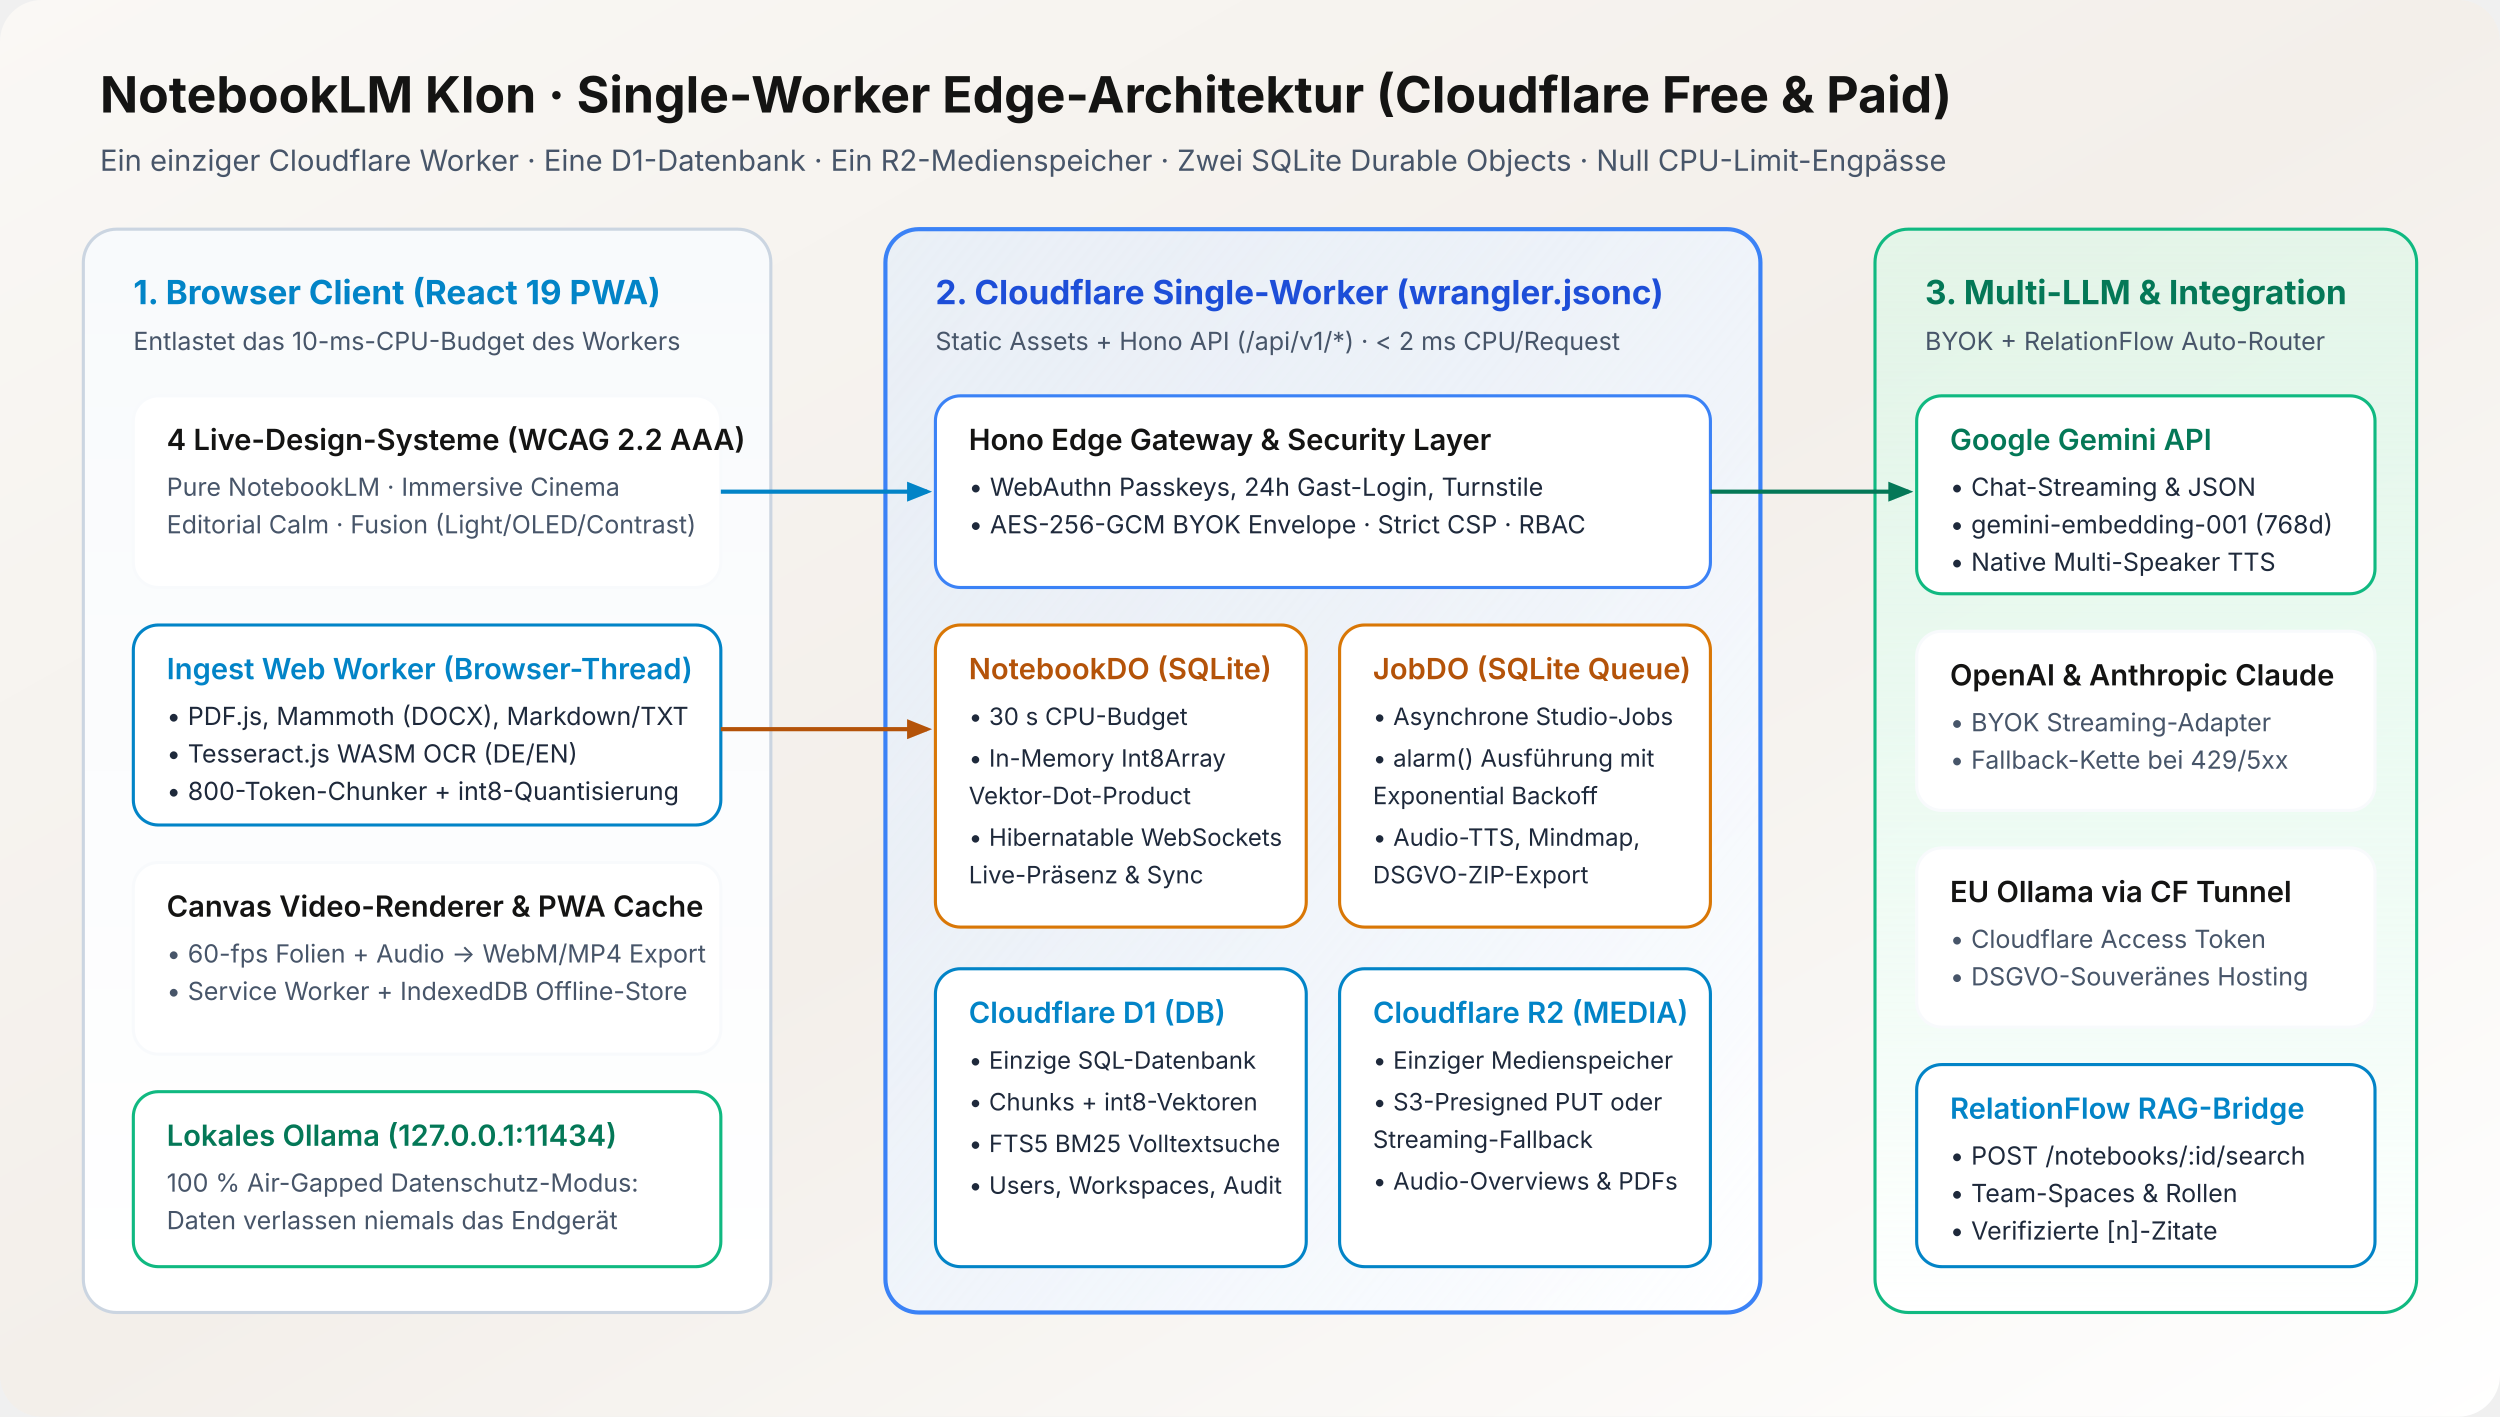
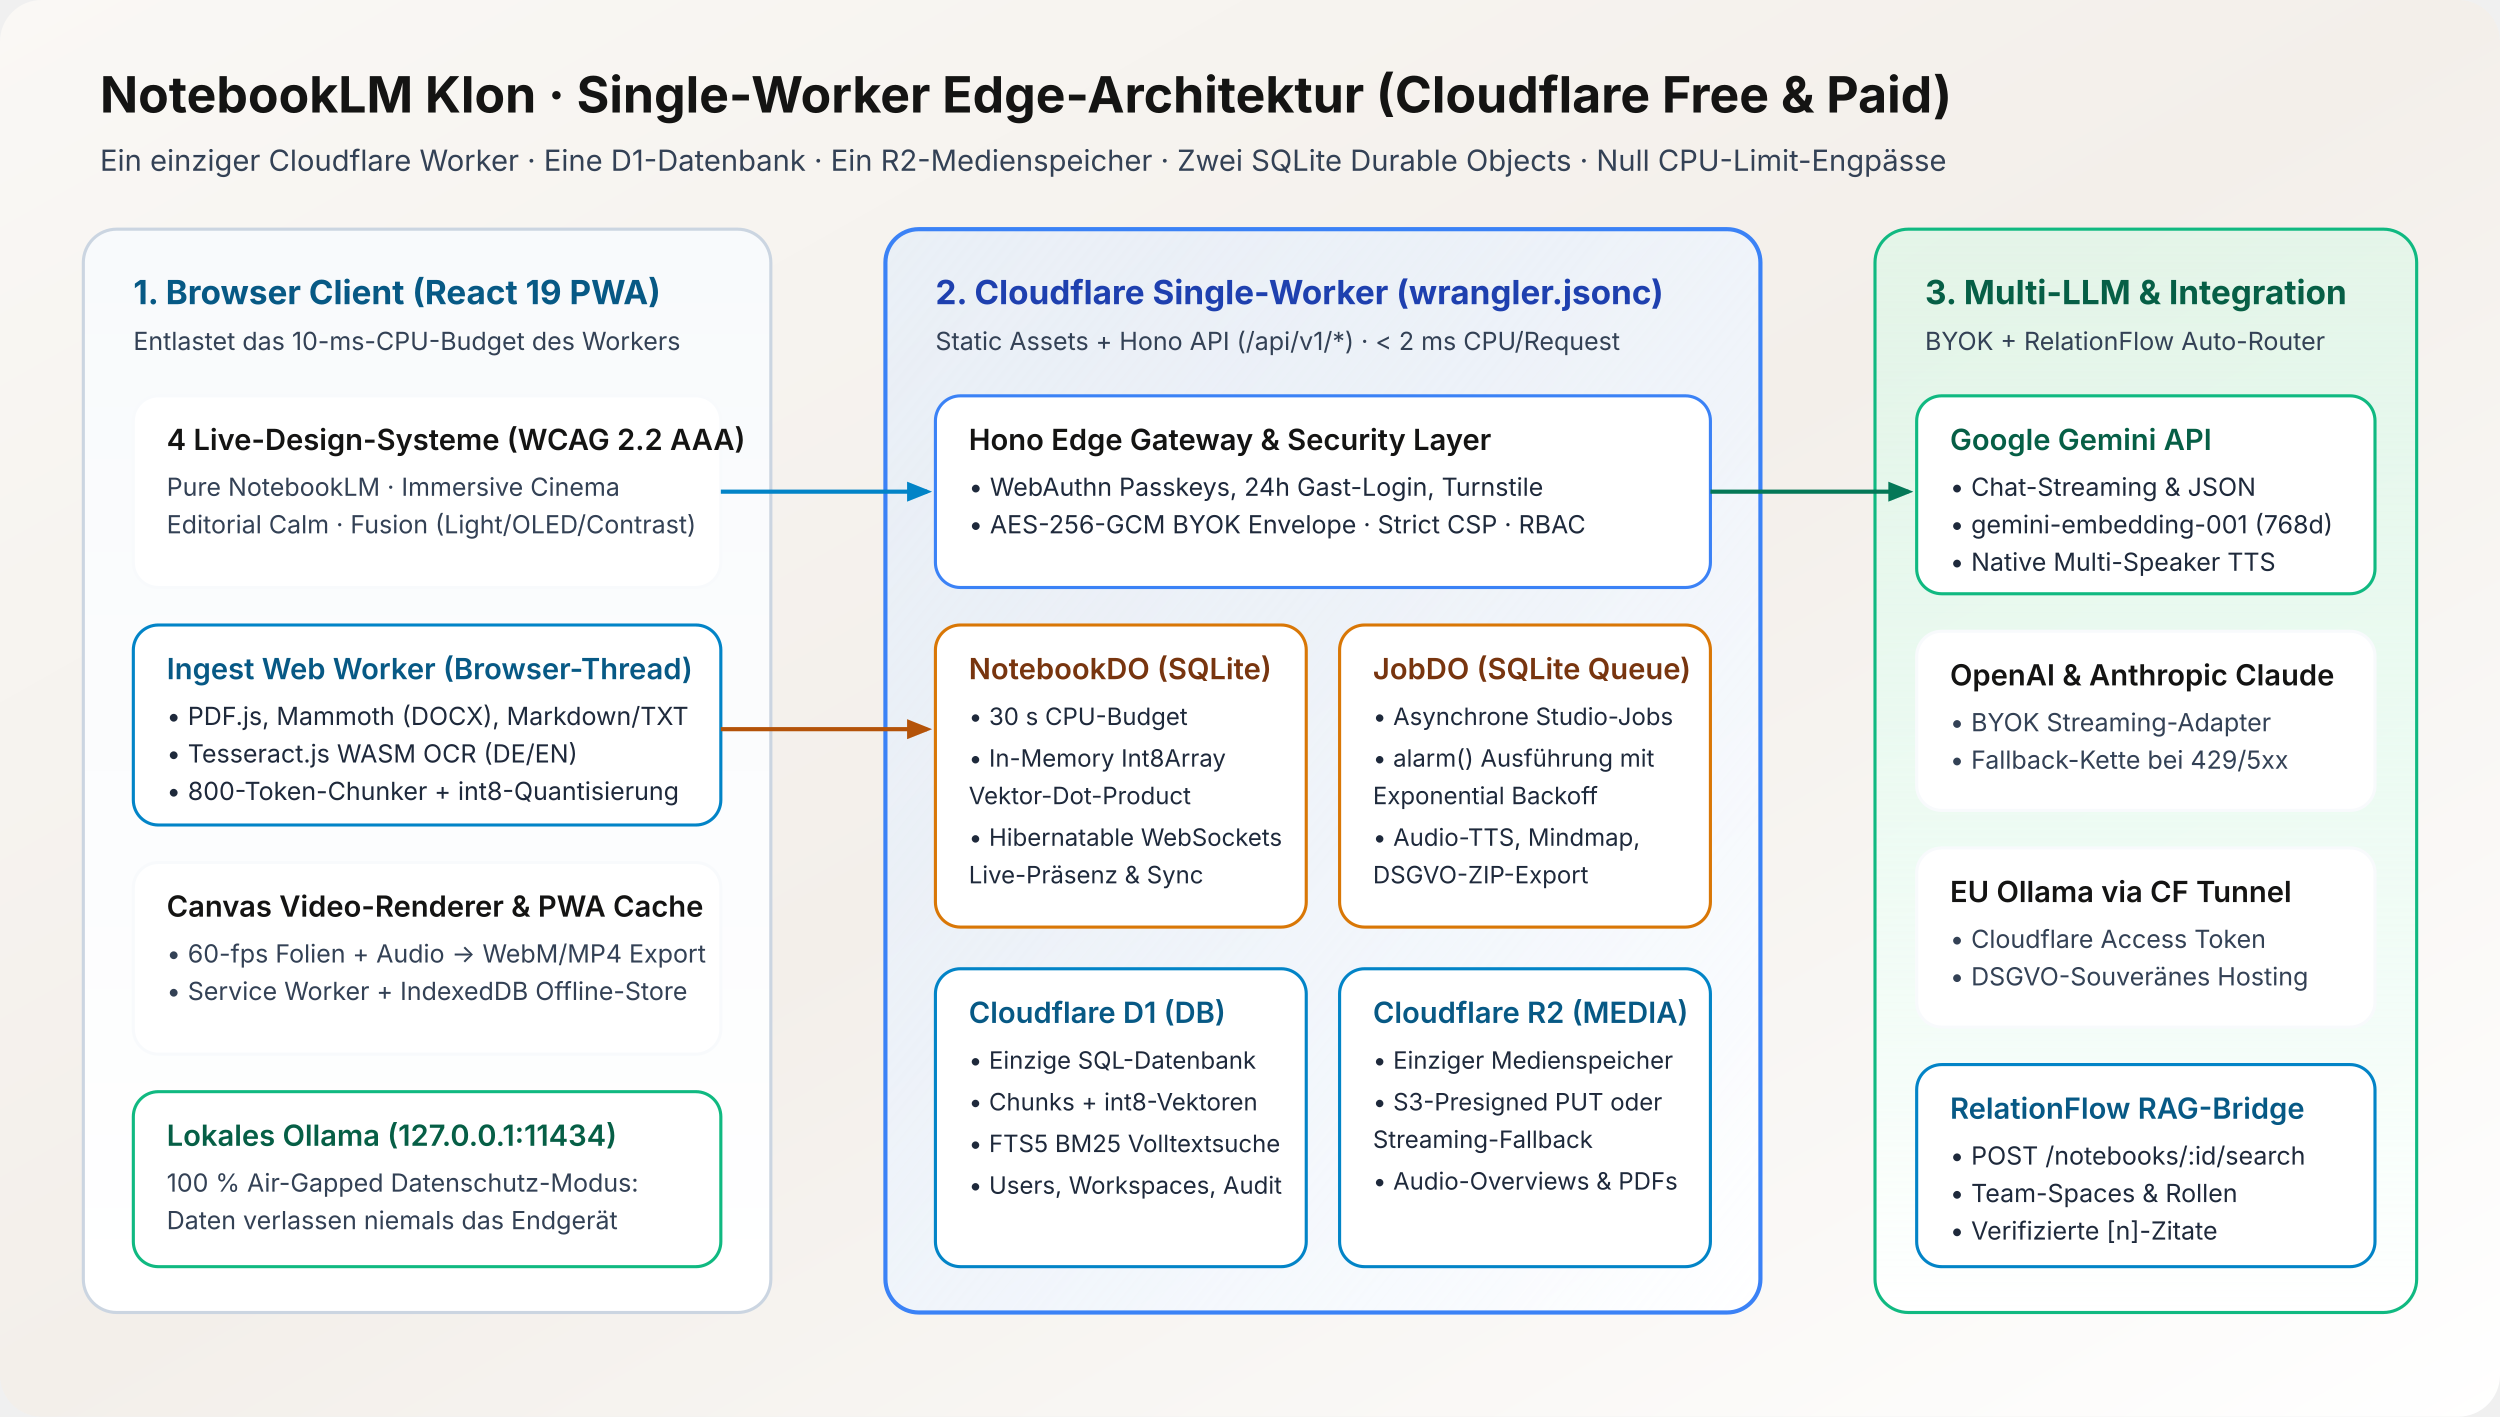
<svg xmlns="http://www.w3.org/2000/svg" viewBox="0 0 1200 680" width="1200" height="680" role="img" aria-labelledby="arch-title arch-desc">
  <style>
    :root {
      color-scheme: light dark;
      --bg-primary: #FAF8F5;
      --bg-card: #FFFFFF;
      --text-primary: #141413;
      --text-secondary: #3D3935;
      --border-subtle: #334155;
    }
    @media (prefers-color-scheme: dark) {
      :root {
        --bg-primary: #FAF8F5;
        --bg-card: #F8FAFC;
        --text-primary: #141413;
        --text-secondary: #475569;
        --border-subtle: #CBD5E1;
      }
    }
  </style>
  <defs>
    <linearGradient id="bgGrad" x1="0%" y1="0%" x2="100%" y2="100%">
      <stop offset="0%" stop-color="#FAF8F5" />
      <stop offset="50%" stop-color="#F3EFEA" />
      <stop offset="100%" stop-color="#FFFFFF" />
    </linearGradient>
    <linearGradient id="cardBrowser" x1="0%" y1="0%" x2="0%" y2="100%">
      <stop offset="0%" stop-color="#F8FAFC" />
      <stop offset="100%" stop-color="#FFFFFF" />
    </linearGradient>
    <linearGradient id="cardWorker" x1="0%" y1="0%" x2="100%" y2="100%">
      <stop offset="0%" stop-color="#DBEAFE" stop-opacity="0.45" />
      <stop offset="100%" stop-color="#FFFFFF" />
    </linearGradient>
    <linearGradient id="cardProvider" x1="0%" y1="0%" x2="0%" y2="100%">
      <stop offset="0%" stop-color="#D1FAE5" stop-opacity="0.45" />
      <stop offset="100%" stop-color="#FFFFFF" />
    </linearGradient>
    <marker id="arrowBlue" viewBox="0 0 10 10" refX="8" refY="5" markerWidth="6" markerHeight="6" orient="auto-start-reverse">
      <path d="M 0 1 L 10 5 L 0 9 z" fill="#0284C7" />
    </marker>
    <marker id="arrowEmerald" viewBox="0 0 10 10" refX="8" refY="5" markerWidth="6" markerHeight="6" orient="auto-start-reverse">
      <path d="M 0 1 L 10 5 L 0 9 z" fill="#047857" />
    </marker>
    <marker id="arrowAmber" viewBox="0 0 10 10" refX="8" refY="5" markerWidth="6" markerHeight="6" orient="auto-start-reverse">
      <path d="M 0 1 L 10 5 L 0 9 z" fill="#B45309" />
    </marker>
  </defs>
  <rect width="1200" height="680" rx="20" fill="url(#bgGrad)" />
-   <text x="48" y="54" fill="#141413" font-family="system-ui, -apple-system, sans-serif" font-size="24" font-weight="700">NotebookLM Klon · Single-Worker Edge-Architektur (Cloudflare Free &amp; Paid)</text>
-   <text x="48" y="82" fill="#475569" font-family="system-ui, -apple-system, sans-serif" font-size="14">Ein einziger Cloudflare Worker · Eine D1-Datenbank · Ein R2-Medienspeicher · Zwei SQLite Durable Objects · Null CPU-Limit-Engpässe</text>
+   <text x="48" y="54" fill="#141413" font-family="Inter, 'Segoe UI', system-ui, -apple-system, Roboto, Helvetica, Arial, sans-serif" font-size="24" font-weight="700">NotebookLM Klon · Single-Worker Edge-Architektur (Cloudflare Free &amp; Paid)</text>
+   <text x="48" y="82" fill="#334155" font-family="Inter, 'Segoe UI', system-ui, -apple-system, Roboto, Helvetica, Arial, sans-serif" font-size="14">Ein einziger Cloudflare Worker · Eine D1-Datenbank · Ein R2-Medienspeicher · Zwei SQLite Durable Objects · Null CPU-Limit-Engpässe</text>
  <rect x="40" y="110" width="330" height="520" rx="16" fill="url(#cardBrowser)" stroke="#CBD5E1" stroke-width="1.5" />
-   <text x="64" y="146" fill="#0284C7" font-family="system-ui, -apple-system, sans-serif" font-size="16" font-weight="700">1. Browser Client (React 19 PWA)</text>
-   <text x="64" y="168" fill="#475569" font-family="system-ui, -apple-system, sans-serif" font-size="12">Entlastet das 10-ms-CPU-Budget des Workers</text>
+   <text x="64" y="146" fill="#075985" font-family="Inter, 'Segoe UI', system-ui, -apple-system, Roboto, Helvetica, Arial, sans-serif" font-size="16" font-weight="700">1. Browser Client (React 19 PWA)</text>
+   <text x="64" y="168" fill="#334155" font-family="Inter, 'Segoe UI', system-ui, -apple-system, Roboto, Helvetica, Arial, sans-serif" font-size="12">Entlastet das 10-ms-CPU-Budget des Workers</text>
  <rect x="64" y="190" width="282" height="92" rx="12" fill="#FFFFFF" stroke="#F8FAFC" stroke-width="1.5" />
-   <text x="80" y="216" fill="#141413" font-family="system-ui, -apple-system, sans-serif" font-size="14" font-weight="600">4 Live-Design-Systeme (WCAG 2.2 AAA)</text>
-   <text x="80" y="238" fill="#475569" font-family="system-ui, -apple-system, sans-serif" font-size="12">Pure NotebookLM · Immersive Cinema</text>
-   <text x="80" y="256" fill="#475569" font-family="system-ui, -apple-system, sans-serif" font-size="12">Editorial Calm · Fusion (Light/OLED/Contrast)</text>
+   <text x="80" y="216" fill="#141413" font-family="Inter, 'Segoe UI', system-ui, -apple-system, Roboto, Helvetica, Arial, sans-serif" font-size="14" font-weight="600">4 Live-Design-Systeme (WCAG 2.2 AAA)</text>
+   <text x="80" y="238" fill="#334155" font-family="Inter, 'Segoe UI', system-ui, -apple-system, Roboto, Helvetica, Arial, sans-serif" font-size="12">Pure NotebookLM · Immersive Cinema</text>
+   <text x="80" y="256" fill="#334155" font-family="Inter, 'Segoe UI', system-ui, -apple-system, Roboto, Helvetica, Arial, sans-serif" font-size="12">Editorial Calm · Fusion (Light/OLED/Contrast)</text>
  <rect x="64" y="300" width="282" height="96" rx="12" fill="#FFFFFF" stroke="#0284C7" stroke-width="1.5" />
-   <text x="80" y="326" fill="#0284C7" font-family="system-ui, -apple-system, sans-serif" font-size="14" font-weight="600">Ingest Web Worker (Browser-Thread)</text>
-   <text x="80" y="348" fill="#1E293B" font-family="system-ui, -apple-system, sans-serif" font-size="12">• PDF.js, Mammoth (DOCX), Markdown/TXT</text>
-   <text x="80" y="366" fill="#1E293B" font-family="system-ui, -apple-system, sans-serif" font-size="12">• Tesseract.js WASM OCR (DE/EN)</text>
-   <text x="80" y="384" fill="#1E293B" font-family="system-ui, -apple-system, sans-serif" font-size="12">• 800-Token-Chunker + int8-Quantisierung</text>
+   <text x="80" y="326" fill="#075985" font-family="Inter, 'Segoe UI', system-ui, -apple-system, Roboto, Helvetica, Arial, sans-serif" font-size="14" font-weight="600">Ingest Web Worker (Browser-Thread)</text>
+   <text x="80" y="348" fill="#1E293B" font-family="Inter, 'Segoe UI', system-ui, -apple-system, Roboto, Helvetica, Arial, sans-serif" font-size="12">• PDF.js, Mammoth (DOCX), Markdown/TXT</text>
+   <text x="80" y="366" fill="#1E293B" font-family="Inter, 'Segoe UI', system-ui, -apple-system, Roboto, Helvetica, Arial, sans-serif" font-size="12">• Tesseract.js WASM OCR (DE/EN)</text>
+   <text x="80" y="384" fill="#1E293B" font-family="Inter, 'Segoe UI', system-ui, -apple-system, Roboto, Helvetica, Arial, sans-serif" font-size="12">• 800-Token-Chunker + int8-Quantisierung</text>
  <rect x="64" y="414" width="282" height="92" rx="12" fill="#FFFFFF" stroke="#F8FAFC" stroke-width="1.5" />
-   <text x="80" y="440" fill="#141413" font-family="system-ui, -apple-system, sans-serif" font-size="14" font-weight="600">Canvas Video-Renderer &amp; PWA Cache</text>
-   <text x="80" y="462" fill="#475569" font-family="system-ui, -apple-system, sans-serif" font-size="12">• 60-fps Folien + Audio → WebM/MP4 Export</text>
-   <text x="80" y="480" fill="#475569" font-family="system-ui, -apple-system, sans-serif" font-size="12">• Service Worker + IndexedDB Offline-Store</text>
+   <text x="80" y="440" fill="#141413" font-family="Inter, 'Segoe UI', system-ui, -apple-system, Roboto, Helvetica, Arial, sans-serif" font-size="14" font-weight="600">Canvas Video-Renderer &amp; PWA Cache</text>
+   <text x="80" y="462" fill="#334155" font-family="Inter, 'Segoe UI', system-ui, -apple-system, Roboto, Helvetica, Arial, sans-serif" font-size="12">• 60-fps Folien + Audio → WebM/MP4 Export</text>
+   <text x="80" y="480" fill="#334155" font-family="Inter, 'Segoe UI', system-ui, -apple-system, Roboto, Helvetica, Arial, sans-serif" font-size="12">• Service Worker + IndexedDB Offline-Store</text>
  <rect x="64" y="524" width="282" height="84" rx="12" fill="#FFFFFF" stroke="#10B981" stroke-width="1.5" />
-   <text x="80" y="550" fill="#047857" font-family="system-ui, -apple-system, sans-serif" font-size="14" font-weight="600">Lokales Ollama (127.0.0.1:11434)</text>
-   <text x="80" y="572" fill="#475569" font-family="system-ui, -apple-system, sans-serif" font-size="12">100 % Air-Gapped Datenschutz-Modus:</text>
-   <text x="80" y="590" fill="#475569" font-family="system-ui, -apple-system, sans-serif" font-size="12">Daten verlassen niemals das Endgerät</text>
+   <text x="80" y="550" fill="#065F46" font-family="Inter, 'Segoe UI', system-ui, -apple-system, Roboto, Helvetica, Arial, sans-serif" font-size="14" font-weight="600">Lokales Ollama (127.0.0.1:11434)</text>
+   <text x="80" y="572" fill="#334155" font-family="Inter, 'Segoe UI', system-ui, -apple-system, Roboto, Helvetica, Arial, sans-serif" font-size="12">100 % Air-Gapped Datenschutz-Modus:</text>
+   <text x="80" y="590" fill="#334155" font-family="Inter, 'Segoe UI', system-ui, -apple-system, Roboto, Helvetica, Arial, sans-serif" font-size="12">Daten verlassen niemals das Endgerät</text>
  <rect x="425" y="110" width="420" height="520" rx="16" fill="url(#cardWorker)" stroke="#3B82F6" stroke-width="2" />
-   <text x="449" y="146" fill="#1D4ED8" font-family="system-ui, -apple-system, sans-serif" font-size="16" font-weight="700">2. Cloudflare Single-Worker (wrangler.jsonc)</text>
-   <text x="449" y="168" fill="#475569" font-family="system-ui, -apple-system, sans-serif" font-size="12">Static Assets + Hono API (/api/v1/*) · &lt; 2 ms CPU/Request</text>
+   <text x="449" y="146" fill="#1E40AF" font-family="Inter, 'Segoe UI', system-ui, -apple-system, Roboto, Helvetica, Arial, sans-serif" font-size="16" font-weight="700">2. Cloudflare Single-Worker (wrangler.jsonc)</text>
+   <text x="449" y="168" fill="#334155" font-family="Inter, 'Segoe UI', system-ui, -apple-system, Roboto, Helvetica, Arial, sans-serif" font-size="12">Static Assets + Hono API (/api/v1/*) · &lt; 2 ms CPU/Request</text>
  <rect x="449" y="190" width="372" height="92" rx="12" fill="#FFFFFF" stroke="#3B82F6" stroke-width="1.5" />
-   <text x="465" y="216" fill="#141413" font-family="system-ui, -apple-system, sans-serif" font-size="14" font-weight="600">Hono Edge Gateway &amp; Security Layer</text>
-   <text x="465" y="238" fill="#1E293B" font-family="system-ui, -apple-system, sans-serif" font-size="12">• WebAuthn Passkeys, 24h Gast-Login, Turnstile</text>
-   <text x="465" y="256" fill="#1E293B" font-family="system-ui, -apple-system, sans-serif" font-size="12">• AES-256-GCM BYOK Envelope · Strict CSP · RBAC</text>
+   <text x="465" y="216" fill="#141413" font-family="Inter, 'Segoe UI', system-ui, -apple-system, Roboto, Helvetica, Arial, sans-serif" font-size="14" font-weight="600">Hono Edge Gateway &amp; Security Layer</text>
+   <text x="465" y="238" fill="#1E293B" font-family="Inter, 'Segoe UI', system-ui, -apple-system, Roboto, Helvetica, Arial, sans-serif" font-size="12">• WebAuthn Passkeys, 24h Gast-Login, Turnstile</text>
+   <text x="465" y="256" fill="#1E293B" font-family="Inter, 'Segoe UI', system-ui, -apple-system, Roboto, Helvetica, Arial, sans-serif" font-size="12">• AES-256-GCM BYOK Envelope · Strict CSP · RBAC</text>
  <rect x="449" y="300" width="178" height="145" rx="12" fill="#FFFFFF" stroke="#D97706" stroke-width="1.5" />
-   <text x="465" y="326" fill="#B45309" font-family="system-ui, -apple-system, sans-serif" font-size="14" font-weight="600">NotebookDO (SQLite)</text>
-   <text x="465" y="348" fill="#1E293B" font-family="system-ui, -apple-system, sans-serif" font-size="11.5">• 30 s CPU-Budget</text>
-   <text x="465" y="368" fill="#1E293B" font-family="system-ui, -apple-system, sans-serif" font-size="11.5">• In-Memory Int8Array</text>
-   <text x="465" y="386" fill="#1E293B" font-family="system-ui, -apple-system, sans-serif" font-size="11.5">  Vektor-Dot-Product</text>
-   <text x="465" y="406" fill="#1E293B" font-family="system-ui, -apple-system, sans-serif" font-size="11.5">• Hibernatable WebSockets</text>
-   <text x="465" y="424" fill="#1E293B" font-family="system-ui, -apple-system, sans-serif" font-size="11.5">  Live-Präsenz &amp; Sync</text>
+   <text x="465" y="326" fill="#78350F" font-family="Inter, 'Segoe UI', system-ui, -apple-system, Roboto, Helvetica, Arial, sans-serif" font-size="14" font-weight="600">NotebookDO (SQLite)</text>
+   <text x="465" y="348" fill="#1E293B" font-family="Inter, 'Segoe UI', system-ui, -apple-system, Roboto, Helvetica, Arial, sans-serif" font-size="11.5">• 30 s CPU-Budget</text>
+   <text x="465" y="368" fill="#1E293B" font-family="Inter, 'Segoe UI', system-ui, -apple-system, Roboto, Helvetica, Arial, sans-serif" font-size="11.5">• In-Memory Int8Array</text>
+   <text x="465" y="386" fill="#1E293B" font-family="Inter, 'Segoe UI', system-ui, -apple-system, Roboto, Helvetica, Arial, sans-serif" font-size="11.5">  Vektor-Dot-Product</text>
+   <text x="465" y="406" fill="#1E293B" font-family="Inter, 'Segoe UI', system-ui, -apple-system, Roboto, Helvetica, Arial, sans-serif" font-size="11.5">• Hibernatable WebSockets</text>
+   <text x="465" y="424" fill="#1E293B" font-family="Inter, 'Segoe UI', system-ui, -apple-system, Roboto, Helvetica, Arial, sans-serif" font-size="11.5">  Live-Präsenz &amp; Sync</text>
  <rect x="643" y="300" width="178" height="145" rx="12" fill="#FFFFFF" stroke="#D97706" stroke-width="1.5" />
-   <text x="659" y="326" fill="#B45309" font-family="system-ui, -apple-system, sans-serif" font-size="14" font-weight="600">JobDO (SQLite Queue)</text>
-   <text x="659" y="348" fill="#1E293B" font-family="system-ui, -apple-system, sans-serif" font-size="11.5">• Asynchrone Studio-Jobs</text>
-   <text x="659" y="368" fill="#1E293B" font-family="system-ui, -apple-system, sans-serif" font-size="11.5">• alarm() Ausführung mit</text>
-   <text x="659" y="386" fill="#1E293B" font-family="system-ui, -apple-system, sans-serif" font-size="11.5">  Exponential Backoff</text>
-   <text x="659" y="406" fill="#1E293B" font-family="system-ui, -apple-system, sans-serif" font-size="11.5">• Audio-TTS, Mindmap,</text>
-   <text x="659" y="424" fill="#1E293B" font-family="system-ui, -apple-system, sans-serif" font-size="11.5">  DSGVO-ZIP-Export</text>
+   <text x="659" y="326" fill="#78350F" font-family="Inter, 'Segoe UI', system-ui, -apple-system, Roboto, Helvetica, Arial, sans-serif" font-size="14" font-weight="600">JobDO (SQLite Queue)</text>
+   <text x="659" y="348" fill="#1E293B" font-family="Inter, 'Segoe UI', system-ui, -apple-system, Roboto, Helvetica, Arial, sans-serif" font-size="11.5">• Asynchrone Studio-Jobs</text>
+   <text x="659" y="368" fill="#1E293B" font-family="Inter, 'Segoe UI', system-ui, -apple-system, Roboto, Helvetica, Arial, sans-serif" font-size="11.5">• alarm() Ausführung mit</text>
+   <text x="659" y="386" fill="#1E293B" font-family="Inter, 'Segoe UI', system-ui, -apple-system, Roboto, Helvetica, Arial, sans-serif" font-size="11.5">  Exponential Backoff</text>
+   <text x="659" y="406" fill="#1E293B" font-family="Inter, 'Segoe UI', system-ui, -apple-system, Roboto, Helvetica, Arial, sans-serif" font-size="11.5">• Audio-TTS, Mindmap,</text>
+   <text x="659" y="424" fill="#1E293B" font-family="Inter, 'Segoe UI', system-ui, -apple-system, Roboto, Helvetica, Arial, sans-serif" font-size="11.5">  DSGVO-ZIP-Export</text>
  <rect x="449" y="465" width="178" height="143" rx="12" fill="#FFFFFF" stroke="#0284C7" stroke-width="1.5" />
-   <text x="465" y="491" fill="#0284C7" font-family="system-ui, -apple-system, sans-serif" font-size="14" font-weight="600">Cloudflare D1 (DB)</text>
-   <text x="465" y="513" fill="#1E293B" font-family="system-ui, -apple-system, sans-serif" font-size="11.5">• Einzige SQL-Datenbank</text>
-   <text x="465" y="533" fill="#1E293B" font-family="system-ui, -apple-system, sans-serif" font-size="11.5">• Chunks + int8-Vektoren</text>
-   <text x="465" y="553" fill="#1E293B" font-family="system-ui, -apple-system, sans-serif" font-size="11.5">• FTS5 BM25 Volltextsuche</text>
-   <text x="465" y="573" fill="#1E293B" font-family="system-ui, -apple-system, sans-serif" font-size="11.5">• Users, Workspaces, Audit</text>
+   <text x="465" y="491" fill="#075985" font-family="Inter, 'Segoe UI', system-ui, -apple-system, Roboto, Helvetica, Arial, sans-serif" font-size="14" font-weight="600">Cloudflare D1 (DB)</text>
+   <text x="465" y="513" fill="#1E293B" font-family="Inter, 'Segoe UI', system-ui, -apple-system, Roboto, Helvetica, Arial, sans-serif" font-size="11.5">• Einzige SQL-Datenbank</text>
+   <text x="465" y="533" fill="#1E293B" font-family="Inter, 'Segoe UI', system-ui, -apple-system, Roboto, Helvetica, Arial, sans-serif" font-size="11.5">• Chunks + int8-Vektoren</text>
+   <text x="465" y="553" fill="#1E293B" font-family="Inter, 'Segoe UI', system-ui, -apple-system, Roboto, Helvetica, Arial, sans-serif" font-size="11.5">• FTS5 BM25 Volltextsuche</text>
+   <text x="465" y="573" fill="#1E293B" font-family="Inter, 'Segoe UI', system-ui, -apple-system, Roboto, Helvetica, Arial, sans-serif" font-size="11.5">• Users, Workspaces, Audit</text>
  <rect x="643" y="465" width="178" height="143" rx="12" fill="#FFFFFF" stroke="#0284C7" stroke-width="1.5" />
-   <text x="659" y="491" fill="#0284C7" font-family="system-ui, -apple-system, sans-serif" font-size="14" font-weight="600">Cloudflare R2 (MEDIA)</text>
-   <text x="659" y="513" fill="#1E293B" font-family="system-ui, -apple-system, sans-serif" font-size="11.5">• Einziger Medienspeicher</text>
-   <text x="659" y="533" fill="#1E293B" font-family="system-ui, -apple-system, sans-serif" font-size="11.5">• S3-Presigned PUT oder</text>
-   <text x="659" y="551" fill="#1E293B" font-family="system-ui, -apple-system, sans-serif" font-size="11.5">  Streaming-Fallback</text>
-   <text x="659" y="571" fill="#1E293B" font-family="system-ui, -apple-system, sans-serif" font-size="11.5">• Audio-Overviews &amp; PDFs</text>
+   <text x="659" y="491" fill="#075985" font-family="Inter, 'Segoe UI', system-ui, -apple-system, Roboto, Helvetica, Arial, sans-serif" font-size="14" font-weight="600">Cloudflare R2 (MEDIA)</text>
+   <text x="659" y="513" fill="#1E293B" font-family="Inter, 'Segoe UI', system-ui, -apple-system, Roboto, Helvetica, Arial, sans-serif" font-size="11.5">• Einziger Medienspeicher</text>
+   <text x="659" y="533" fill="#1E293B" font-family="Inter, 'Segoe UI', system-ui, -apple-system, Roboto, Helvetica, Arial, sans-serif" font-size="11.5">• S3-Presigned PUT oder</text>
+   <text x="659" y="551" fill="#1E293B" font-family="Inter, 'Segoe UI', system-ui, -apple-system, Roboto, Helvetica, Arial, sans-serif" font-size="11.5">  Streaming-Fallback</text>
+   <text x="659" y="571" fill="#1E293B" font-family="Inter, 'Segoe UI', system-ui, -apple-system, Roboto, Helvetica, Arial, sans-serif" font-size="11.5">• Audio-Overviews &amp; PDFs</text>
  <rect x="900" y="110" width="260" height="520" rx="16" fill="url(#cardProvider)" stroke="#10B981" stroke-width="1.5" />
-   <text x="924" y="146" fill="#047857" font-family="system-ui, -apple-system, sans-serif" font-size="16" font-weight="700">3. Multi-LLM &amp; Integration</text>
-   <text x="924" y="168" fill="#475569" font-family="system-ui, -apple-system, sans-serif" font-size="12">BYOK + RelationFlow Auto-Router</text>
+   <text x="924" y="146" fill="#065F46" font-family="Inter, 'Segoe UI', system-ui, -apple-system, Roboto, Helvetica, Arial, sans-serif" font-size="16" font-weight="700">3. Multi-LLM &amp; Integration</text>
+   <text x="924" y="168" fill="#334155" font-family="Inter, 'Segoe UI', system-ui, -apple-system, Roboto, Helvetica, Arial, sans-serif" font-size="12">BYOK + RelationFlow Auto-Router</text>
  <rect x="920" y="190" width="220" height="95" rx="12" fill="#FFFFFF" stroke="#10B981" stroke-width="1.5" />
-   <text x="936" y="216" fill="#047857" font-family="system-ui, -apple-system, sans-serif" font-size="14" font-weight="600">Google Gemini API</text>
-   <text x="936" y="238" fill="#1E293B" font-family="system-ui, -apple-system, sans-serif" font-size="12">• Chat-Streaming &amp; JSON</text>
-   <text x="936" y="256" fill="#1E293B" font-family="system-ui, -apple-system, sans-serif" font-size="12">• gemini-embedding-001 (768d)</text>
-   <text x="936" y="274" fill="#1E293B" font-family="system-ui, -apple-system, sans-serif" font-size="12">• Native Multi-Speaker TTS</text>
+   <text x="936" y="216" fill="#065F46" font-family="Inter, 'Segoe UI', system-ui, -apple-system, Roboto, Helvetica, Arial, sans-serif" font-size="14" font-weight="600">Google Gemini API</text>
+   <text x="936" y="238" fill="#1E293B" font-family="Inter, 'Segoe UI', system-ui, -apple-system, Roboto, Helvetica, Arial, sans-serif" font-size="12">• Chat-Streaming &amp; JSON</text>
+   <text x="936" y="256" fill="#1E293B" font-family="Inter, 'Segoe UI', system-ui, -apple-system, Roboto, Helvetica, Arial, sans-serif" font-size="12">• gemini-embedding-001 (768d)</text>
+   <text x="936" y="274" fill="#1E293B" font-family="Inter, 'Segoe UI', system-ui, -apple-system, Roboto, Helvetica, Arial, sans-serif" font-size="12">• Native Multi-Speaker TTS</text>
  <rect x="920" y="303" width="220" height="86" rx="12" fill="#FFFFFF" stroke="#F8FAFC" stroke-width="1.5" />
-   <text x="936" y="329" fill="#141413" font-family="system-ui, -apple-system, sans-serif" font-size="14" font-weight="600">OpenAI &amp; Anthropic Claude</text>
-   <text x="936" y="351" fill="#475569" font-family="system-ui, -apple-system, sans-serif" font-size="12">• BYOK Streaming-Adapter</text>
-   <text x="936" y="369" fill="#475569" font-family="system-ui, -apple-system, sans-serif" font-size="12">• Fallback-Kette bei 429/5xx</text>
+   <text x="936" y="329" fill="#141413" font-family="Inter, 'Segoe UI', system-ui, -apple-system, Roboto, Helvetica, Arial, sans-serif" font-size="14" font-weight="600">OpenAI &amp; Anthropic Claude</text>
+   <text x="936" y="351" fill="#334155" font-family="Inter, 'Segoe UI', system-ui, -apple-system, Roboto, Helvetica, Arial, sans-serif" font-size="12">• BYOK Streaming-Adapter</text>
+   <text x="936" y="369" fill="#334155" font-family="Inter, 'Segoe UI', system-ui, -apple-system, Roboto, Helvetica, Arial, sans-serif" font-size="12">• Fallback-Kette bei 429/5xx</text>
  <rect x="920" y="407" width="220" height="86" rx="12" fill="#FFFFFF" stroke="#F8FAFC" stroke-width="1.5" />
-   <text x="936" y="433" fill="#141413" font-family="system-ui, -apple-system, sans-serif" font-size="14" font-weight="600">EU Ollama via CF Tunnel</text>
-   <text x="936" y="455" fill="#475569" font-family="system-ui, -apple-system, sans-serif" font-size="12">• Cloudflare Access Token</text>
-   <text x="936" y="473" fill="#475569" font-family="system-ui, -apple-system, sans-serif" font-size="12">• DSGVO-Souveränes Hosting</text>
+   <text x="936" y="433" fill="#141413" font-family="Inter, 'Segoe UI', system-ui, -apple-system, Roboto, Helvetica, Arial, sans-serif" font-size="14" font-weight="600">EU Ollama via CF Tunnel</text>
+   <text x="936" y="455" fill="#334155" font-family="Inter, 'Segoe UI', system-ui, -apple-system, Roboto, Helvetica, Arial, sans-serif" font-size="12">• Cloudflare Access Token</text>
+   <text x="936" y="473" fill="#334155" font-family="Inter, 'Segoe UI', system-ui, -apple-system, Roboto, Helvetica, Arial, sans-serif" font-size="12">• DSGVO-Souveränes Hosting</text>
  <rect x="920" y="511" width="220" height="97" rx="12" fill="#FFFFFF" stroke="#0284C7" stroke-width="1.5" />
-   <text x="936" y="537" fill="#0284C7" font-family="system-ui, -apple-system, sans-serif" font-size="14" font-weight="600">RelationFlow RAG-Bridge</text>
-   <text x="936" y="559" fill="#1E293B" font-family="system-ui, -apple-system, sans-serif" font-size="12">• POST /notebooks/:id/search</text>
-   <text x="936" y="577" fill="#1E293B" font-family="system-ui, -apple-system, sans-serif" font-size="12">• Team-Spaces &amp; Rollen</text>
-   <text x="936" y="595" fill="#1E293B" font-family="system-ui, -apple-system, sans-serif" font-size="12">• Verifizierte [n]-Zitate</text>
+   <text x="936" y="537" fill="#075985" font-family="Inter, 'Segoe UI', system-ui, -apple-system, Roboto, Helvetica, Arial, sans-serif" font-size="14" font-weight="600">RelationFlow RAG-Bridge</text>
+   <text x="936" y="559" fill="#1E293B" font-family="Inter, 'Segoe UI', system-ui, -apple-system, Roboto, Helvetica, Arial, sans-serif" font-size="12">• POST /notebooks/:id/search</text>
+   <text x="936" y="577" fill="#1E293B" font-family="Inter, 'Segoe UI', system-ui, -apple-system, Roboto, Helvetica, Arial, sans-serif" font-size="12">• Team-Spaces &amp; Rollen</text>
+   <text x="936" y="595" fill="#1E293B" font-family="Inter, 'Segoe UI', system-ui, -apple-system, Roboto, Helvetica, Arial, sans-serif" font-size="12">• Verifizierte [n]-Zitate</text>
  <line x1="346" y1="236" x2="445" y2="236" stroke="#0284C7" stroke-width="2" marker-end="url(#arrowBlue)" />
  <line x1="346" y1="350" x2="445" y2="350" stroke="#B45309" stroke-width="2" marker-end="url(#arrowAmber)" />
  <line x1="821" y1="236" x2="916" y2="236" stroke="#047857" stroke-width="2" marker-end="url(#arrowEmerald)" />
</svg>
